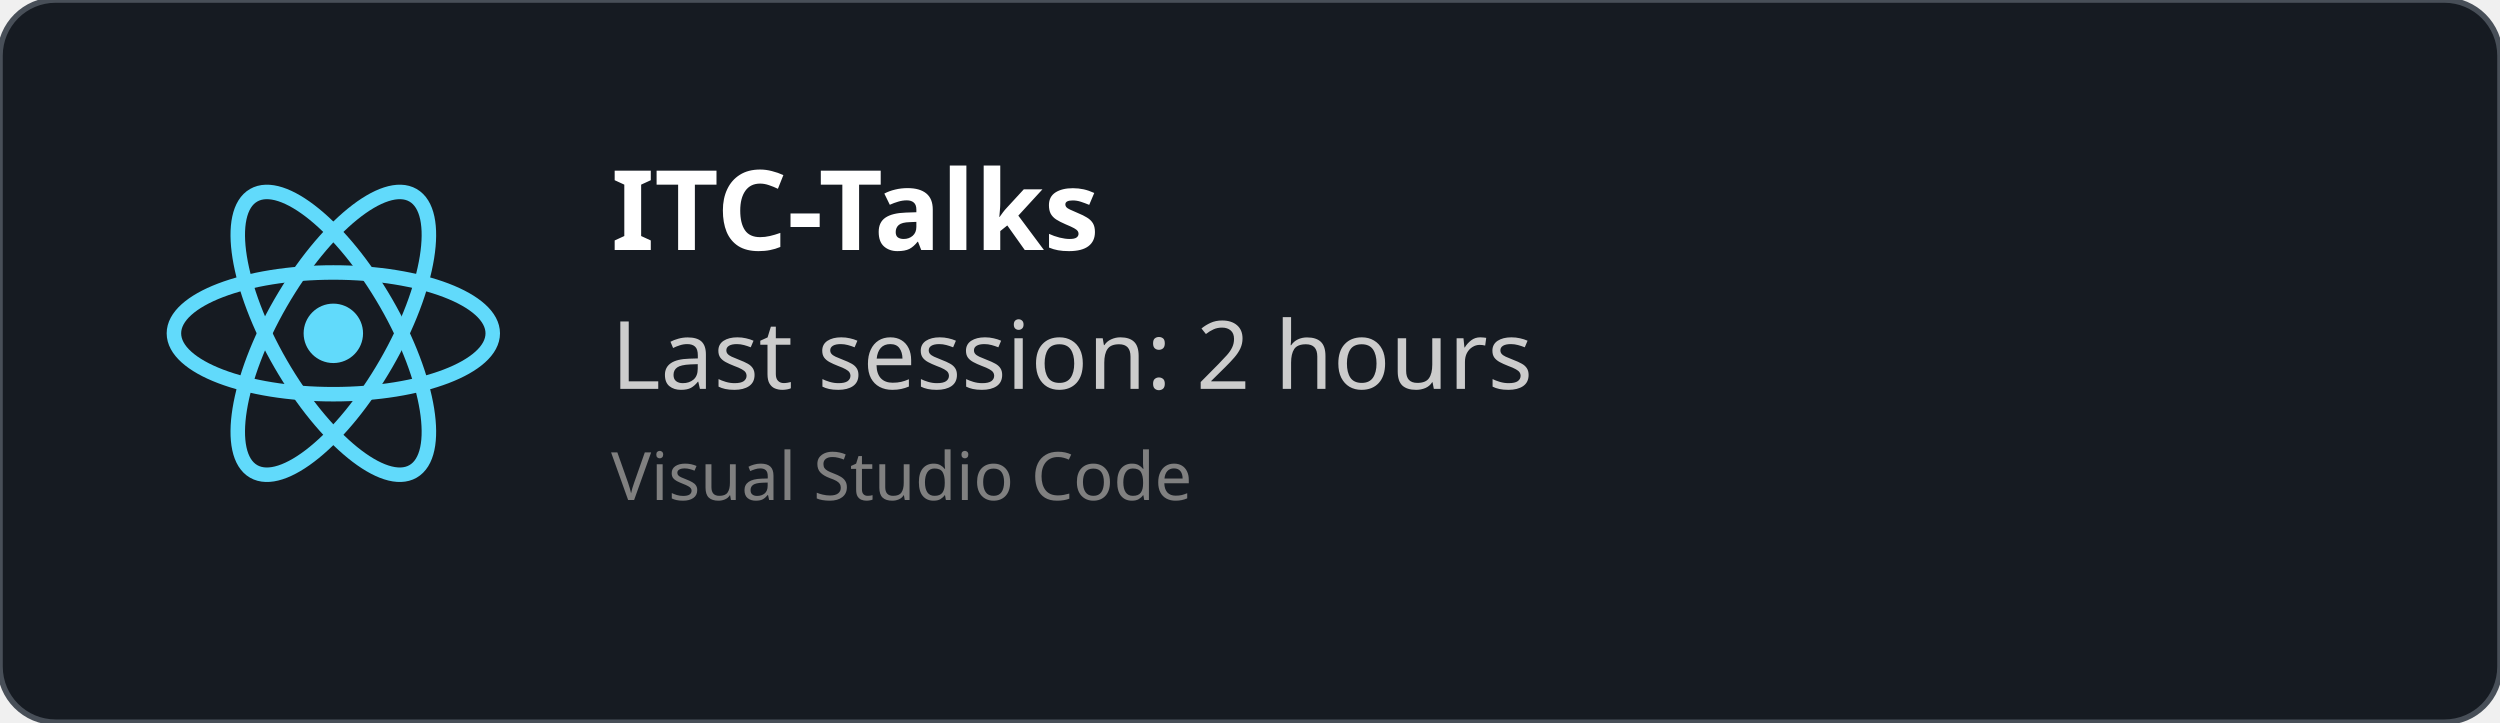
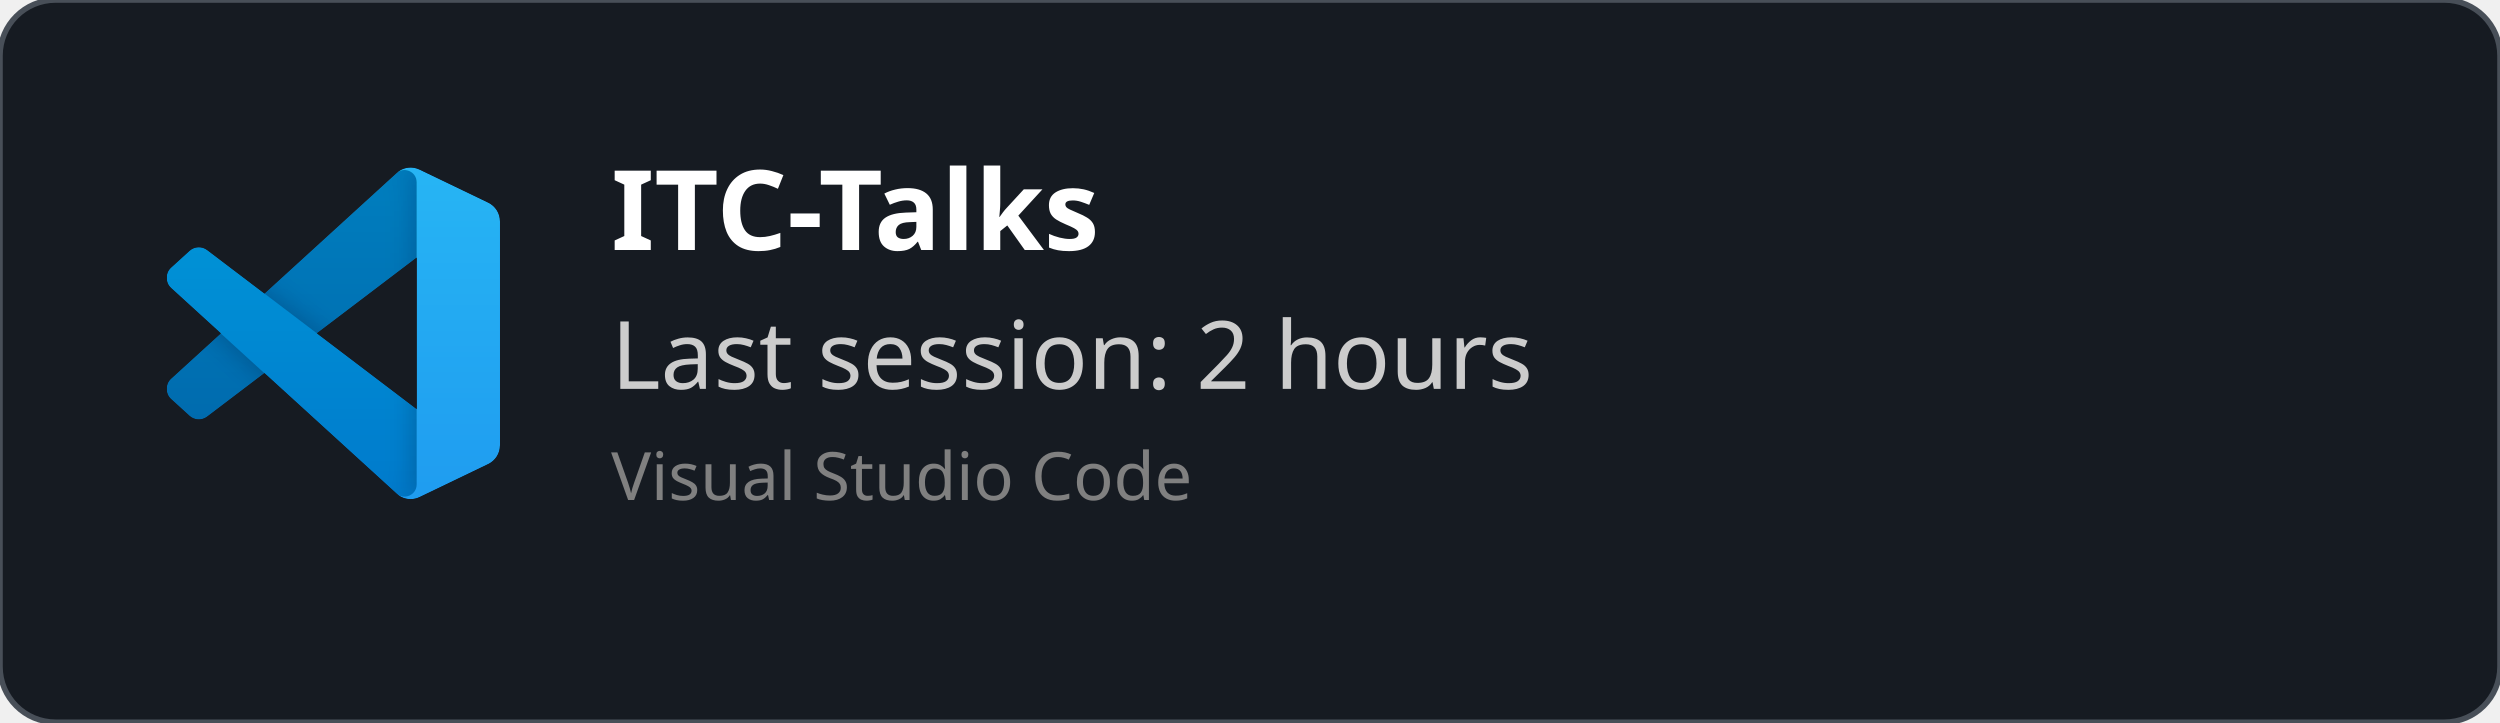
<svg xmlns="http://www.w3.org/2000/svg" width="450" height="130" viewBox="0 0 450 130" fill="none" role="img">
  <style>
    *{
        font-family: 'Segoe UI', Ubuntu, monospace
    }
    </style>
  <defs>
    <clipPath id="horizontalClip" x="20" y="20" width="500" height="200">
      <rect x="90" y="20" width="300" height="50" />
    </clipPath>
  </defs>
  <rect width="450" height="130" fill="rgba(22,27,34)" stroke="#484f58" stroke-width="1" fill-opacity="1" stroke-opacity="1" x="0" y="0" rx="10px" ry="10px">
    </rect>
-   <svg height="60" width="60" x="30" y="30" viewBox="-11.5 -10.232 23 20.463">
-     <circle cx="0" cy="0" r="2.05" fill="#61dafb" />
-     <g stroke="#61dafb" stroke-width="1" fill="none">
-       <ellipse rx="11" ry="4.2" />
-       <ellipse rx="11" ry="4.2" transform="rotate(60)" />
-       <ellipse rx="11" ry="4.2" transform="rotate(120)" />
+   <svg width="60" height="60" x="30" y="30" viewBox="0 0 100 100" fill="none" id="vscode">
+     <mask id="mask0" mask-type="alpha" maskUnits="userSpaceOnUse" x="0" y="0" width="100" height="100">
+       <path fill-rule="evenodd" clip-rule="evenodd" d="M70.912 99.317C72.487 99.931 74.283 99.891 75.873 99.126L96.461 89.22C98.624 88.179 100 85.989 100 83.587V16.413C100 14.011 98.624 11.822 96.461 10.781L75.873 0.874C73.786 -0.13 71.345 0.116 69.513 1.447C69.252 1.637 69.003 1.849 68.769 2.083L29.355 38.041L12.187 25.01C10.589 23.797 8.354 23.896 6.869 25.246L1.363 30.255C-0.453 31.906 -0.455 34.763 1.359 36.417L16.247 50L1.359 63.583C-0.455 65.237 -0.453 68.094 1.363 69.745L6.869 74.754C8.354 76.104 10.589 76.204 12.187 74.99L29.355 61.959L68.769 97.917C69.392 98.541 70.125 99.01 70.912 99.317ZM75.015 27.299L45.109 50L75.015 72.701V27.299Z" fill="white" />
+     </mask>
+     <g mask="url(#mask0)">
+       <path d="M96.461 10.796L75.857 0.876C73.472 -0.273 70.622 0.212 68.75 2.083L1.299 63.583C-0.516 65.237 -0.514 68.094 1.303 69.745L6.813 74.754C8.298 76.104 10.535 76.204 12.134 74.99L93.361 13.37C96.086 11.303 100 13.246 100 16.667V16.427C100 14.027 98.625 11.838 96.461 10.796Z" fill="#0065A9" />
+       <g filter="url(#filter0_d)">
+         <path d="M96.461 89.204L75.857 99.124C73.472 100.273 70.622 99.788 68.75 97.917L1.299 36.417C-0.516 34.763 -0.514 31.906 1.303 30.255L6.813 25.246C8.298 23.896 10.535 23.796 12.134 25.009L93.361 86.63C96.086 88.697 100 86.754 100 83.333V83.573C100 85.974 98.625 88.162 96.461 89.204Z" fill="#007ACC" />
+       </g>
+       <g filter="url(#filter1_d)">
+         <path d="M75.858 99.126C73.472 100.274 70.622 99.788 68.75 97.917C71.056 100.223 75 98.59 75 95.328V4.672C75 1.41 71.056 -0.223 68.75 2.083C70.622 0.211 73.472 -0.274 75.858 0.874L96.459 10.781C98.623 11.822 100 14.011 100 16.413V83.587C100 85.989 98.623 88.179 96.459 89.22L75.858 99.126Z" fill="#1F9CF0" />
+       </g>
+       <g style="mix-blend-mode:overlay" opacity="0.25">
+         <path fill-rule="evenodd" clip-rule="evenodd" d="M70.851 99.317C72.426 99.931 74.222 99.891 75.812 99.126L96.4 89.22C98.563 88.179 99.939 85.989 99.939 83.587V16.413C99.939 14.011 98.564 11.822 96.4 10.781L75.812 0.874C73.725 -0.13 71.284 0.116 69.453 1.447C69.191 1.637 68.942 1.849 68.708 2.083L29.294 38.041L12.126 25.01C10.528 23.796 8.293 23.896 6.809 25.246L1.302 30.255C-0.513 31.906 -0.515 34.763 1.298 36.417L16.186 50L1.298 63.583C-0.515 65.237 -0.513 68.094 1.302 69.745L6.809 74.754C8.293 76.104 10.528 76.204 12.126 74.99L29.294 61.959L68.708 97.917C69.332 98.54 70.064 99.01 70.851 99.317ZM74.954 27.299L45.048 50L74.954 72.701V27.299Z" fill="url(#paint0_linear)" />
+       </g>
    </g>
+     <defs>
+       <filter id="filter0_d" x="-8.394" y="15.829" width="116.727" height="92.246" filterUnits="userSpaceOnUse" color-interpolation-filters="sRGB">
+         <feFlood flood-opacity="0" result="BackgroundImageFix" />
+         <feColorMatrix in="SourceAlpha" type="matrix" values="0 0 0 0 0 0 0 0 0 0 0 0 0 0 0 0 0 0 127 0" />
+         <feOffset />
+         <feGaussianBlur stdDeviation="4.167" />
+         <feColorMatrix type="matrix" values="0 0 0 0 0 0 0 0 0 0 0 0 0 0 0 0 0 0 0.25 0" />
+         <feBlend mode="overlay" in2="BackgroundImageFix" result="effect1_dropShadow" />
+         <feBlend mode="normal" in="SourceGraphic" in2="effect1_dropShadow" result="shape" />
+       </filter>
+       <filter id="filter1_d" x="60.417" y="-8.076" width="47.917" height="116.151" filterUnits="userSpaceOnUse" color-interpolation-filters="sRGB">
+         <feFlood flood-opacity="0" result="BackgroundImageFix" />
+         <feColorMatrix in="SourceAlpha" type="matrix" values="0 0 0 0 0 0 0 0 0 0 0 0 0 0 0 0 0 0 127 0" />
+         <feOffset />
+         <feGaussianBlur stdDeviation="4.167" />
+         <feColorMatrix type="matrix" values="0 0 0 0 0 0 0 0 0 0 0 0 0 0 0 0 0 0 0.25 0" />
+         <feBlend mode="overlay" in2="BackgroundImageFix" result="effect1_dropShadow" />
+         <feBlend mode="normal" in="SourceGraphic" in2="effect1_dropShadow" result="shape" />
+       </filter>
+       <linearGradient id="paint0_linear" x1="49.939" y1="0.258" x2="49.939" y2="99.742" gradientUnits="userSpaceOnUse">
+         <stop stop-color="white" />
+         <stop offset="1" stop-color="white" stop-opacity="0" />
+       </linearGradient>
+     </defs>
  </svg>
  <text x="110" y="45" font-size="20" clip-path="url(#horizontalClip)" font-weight="bold" font-family="Ubuntu" fill="white">
    ITC-Talks
    </text>
  <text x="110" y="70" font-size="17px" font-family="Ubuntu" fill="#ccc">
    Last session: 2 hours
    </text>
  <text x="110" y="90" font-size="12px" font-family="Ubuntu" fill="grey">
    Visual Studio Code
    </text>
</svg>
